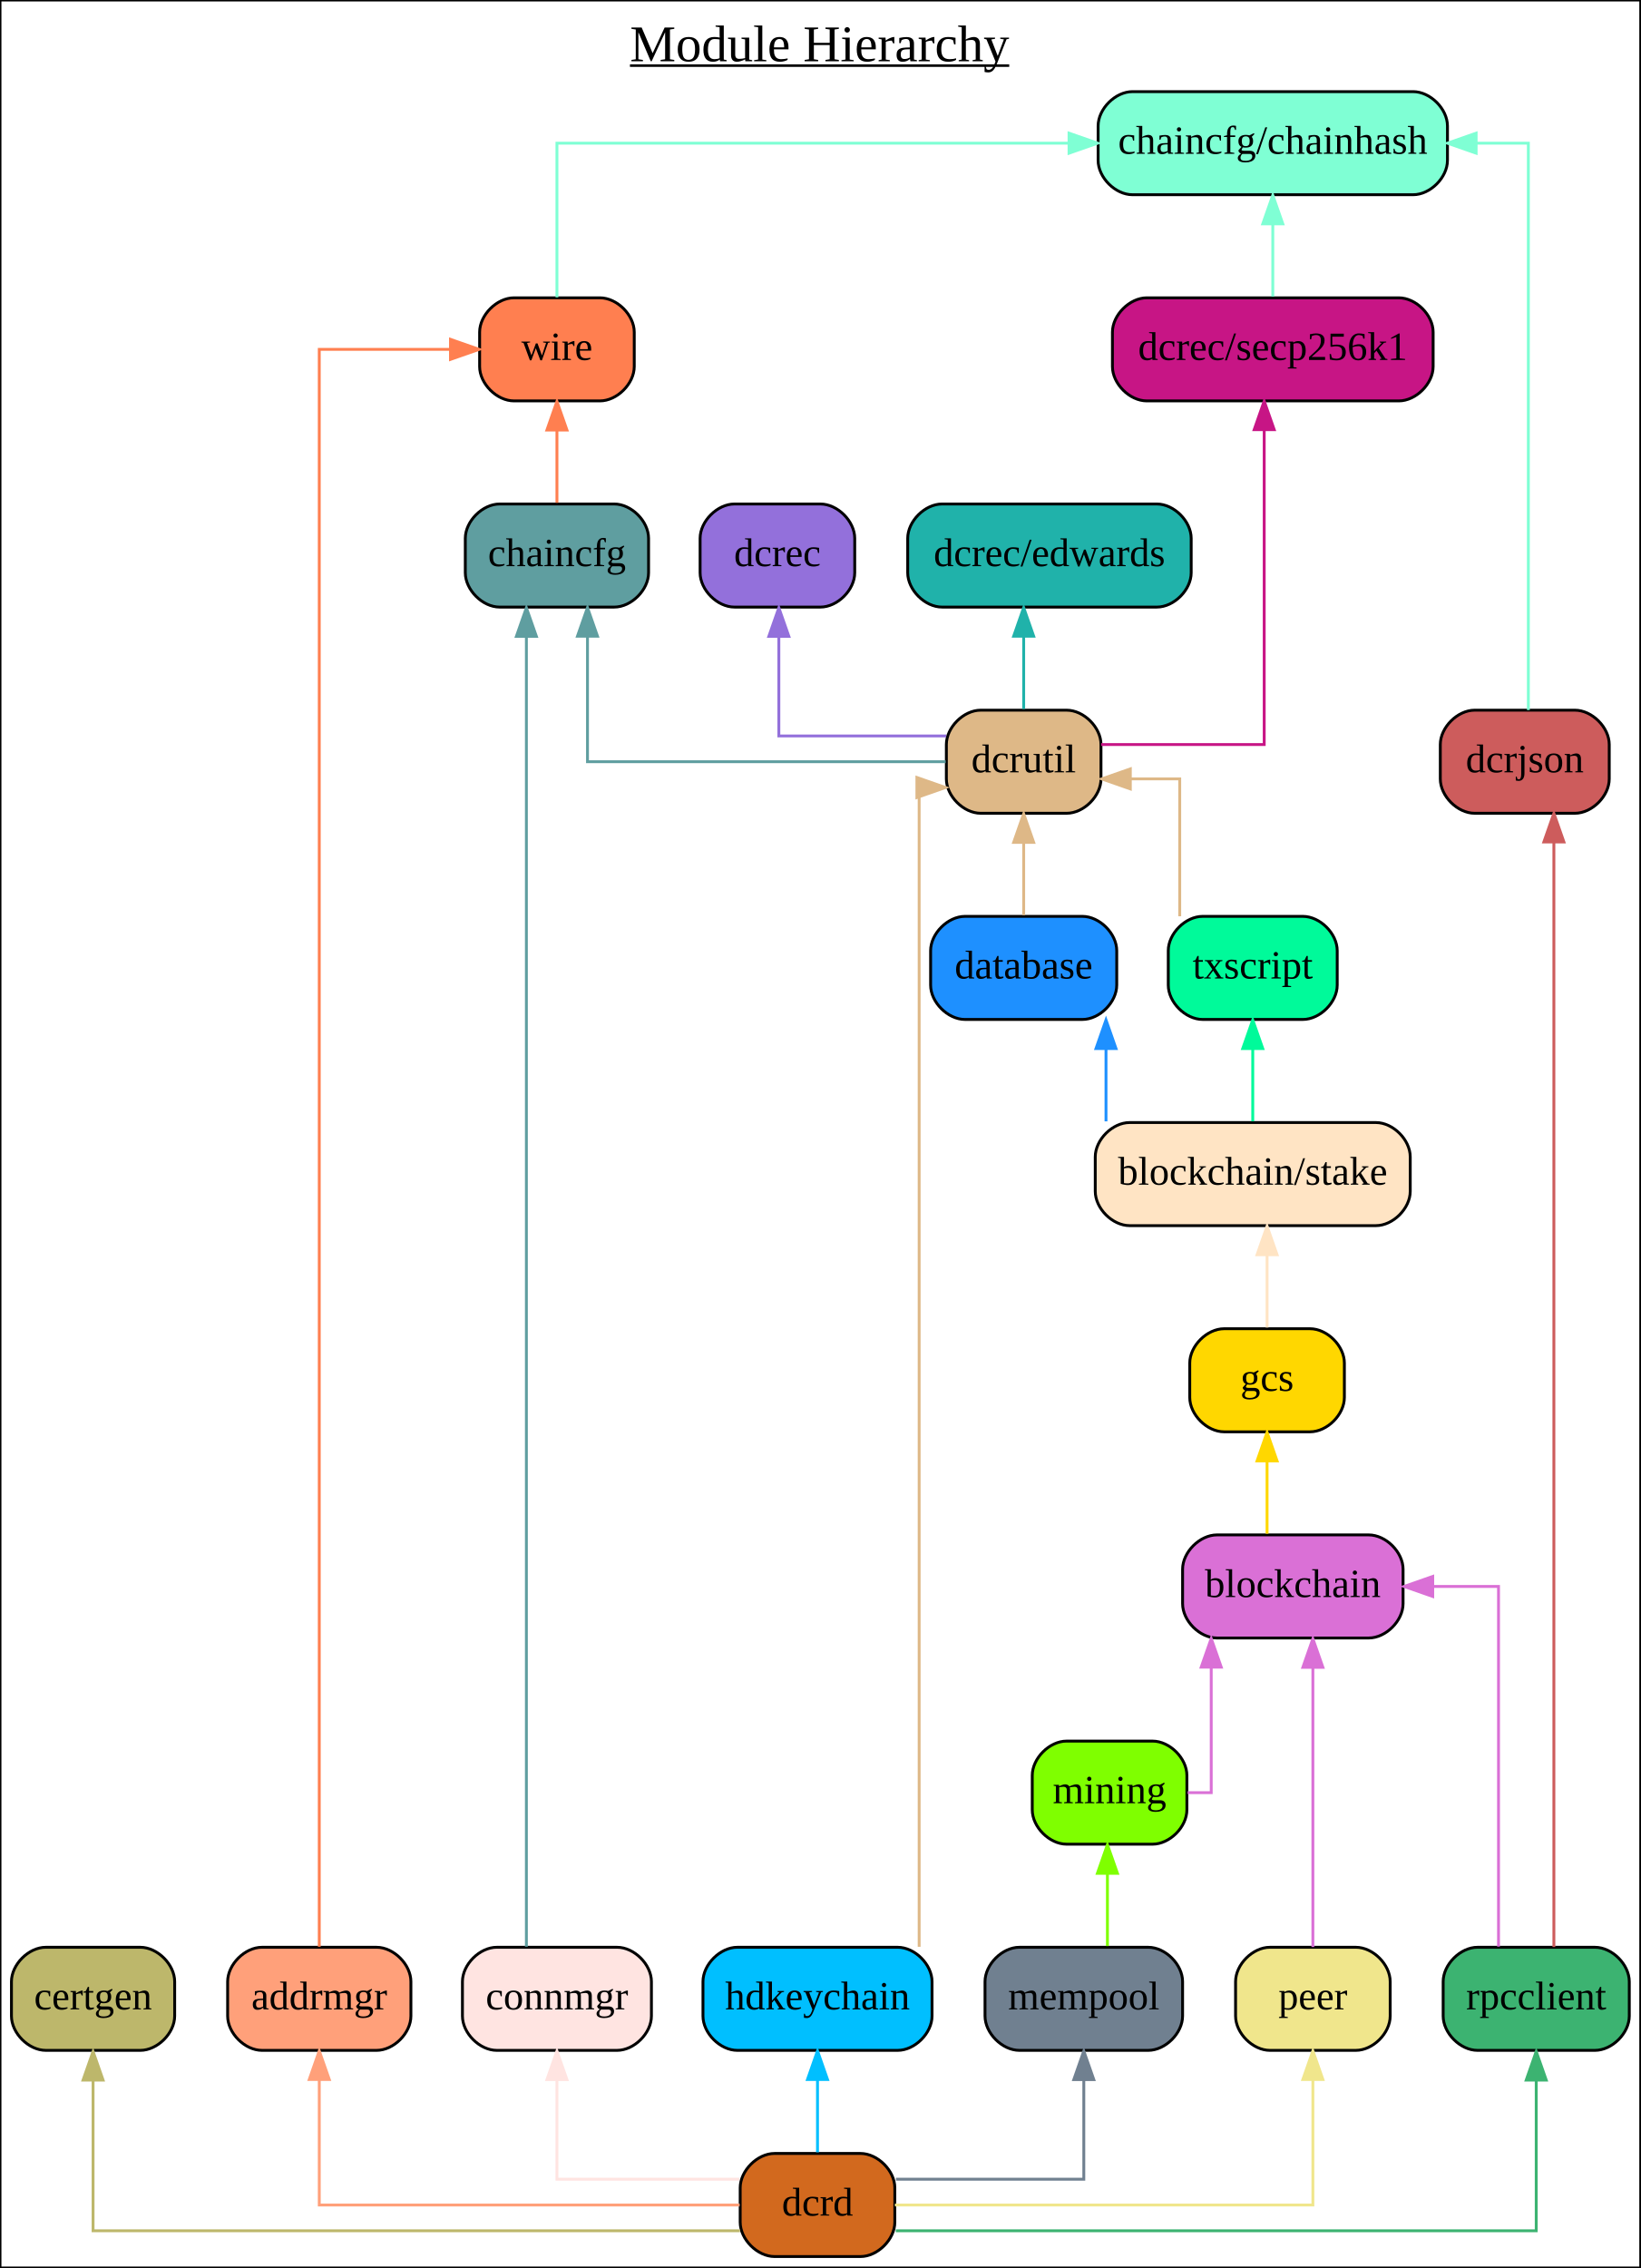
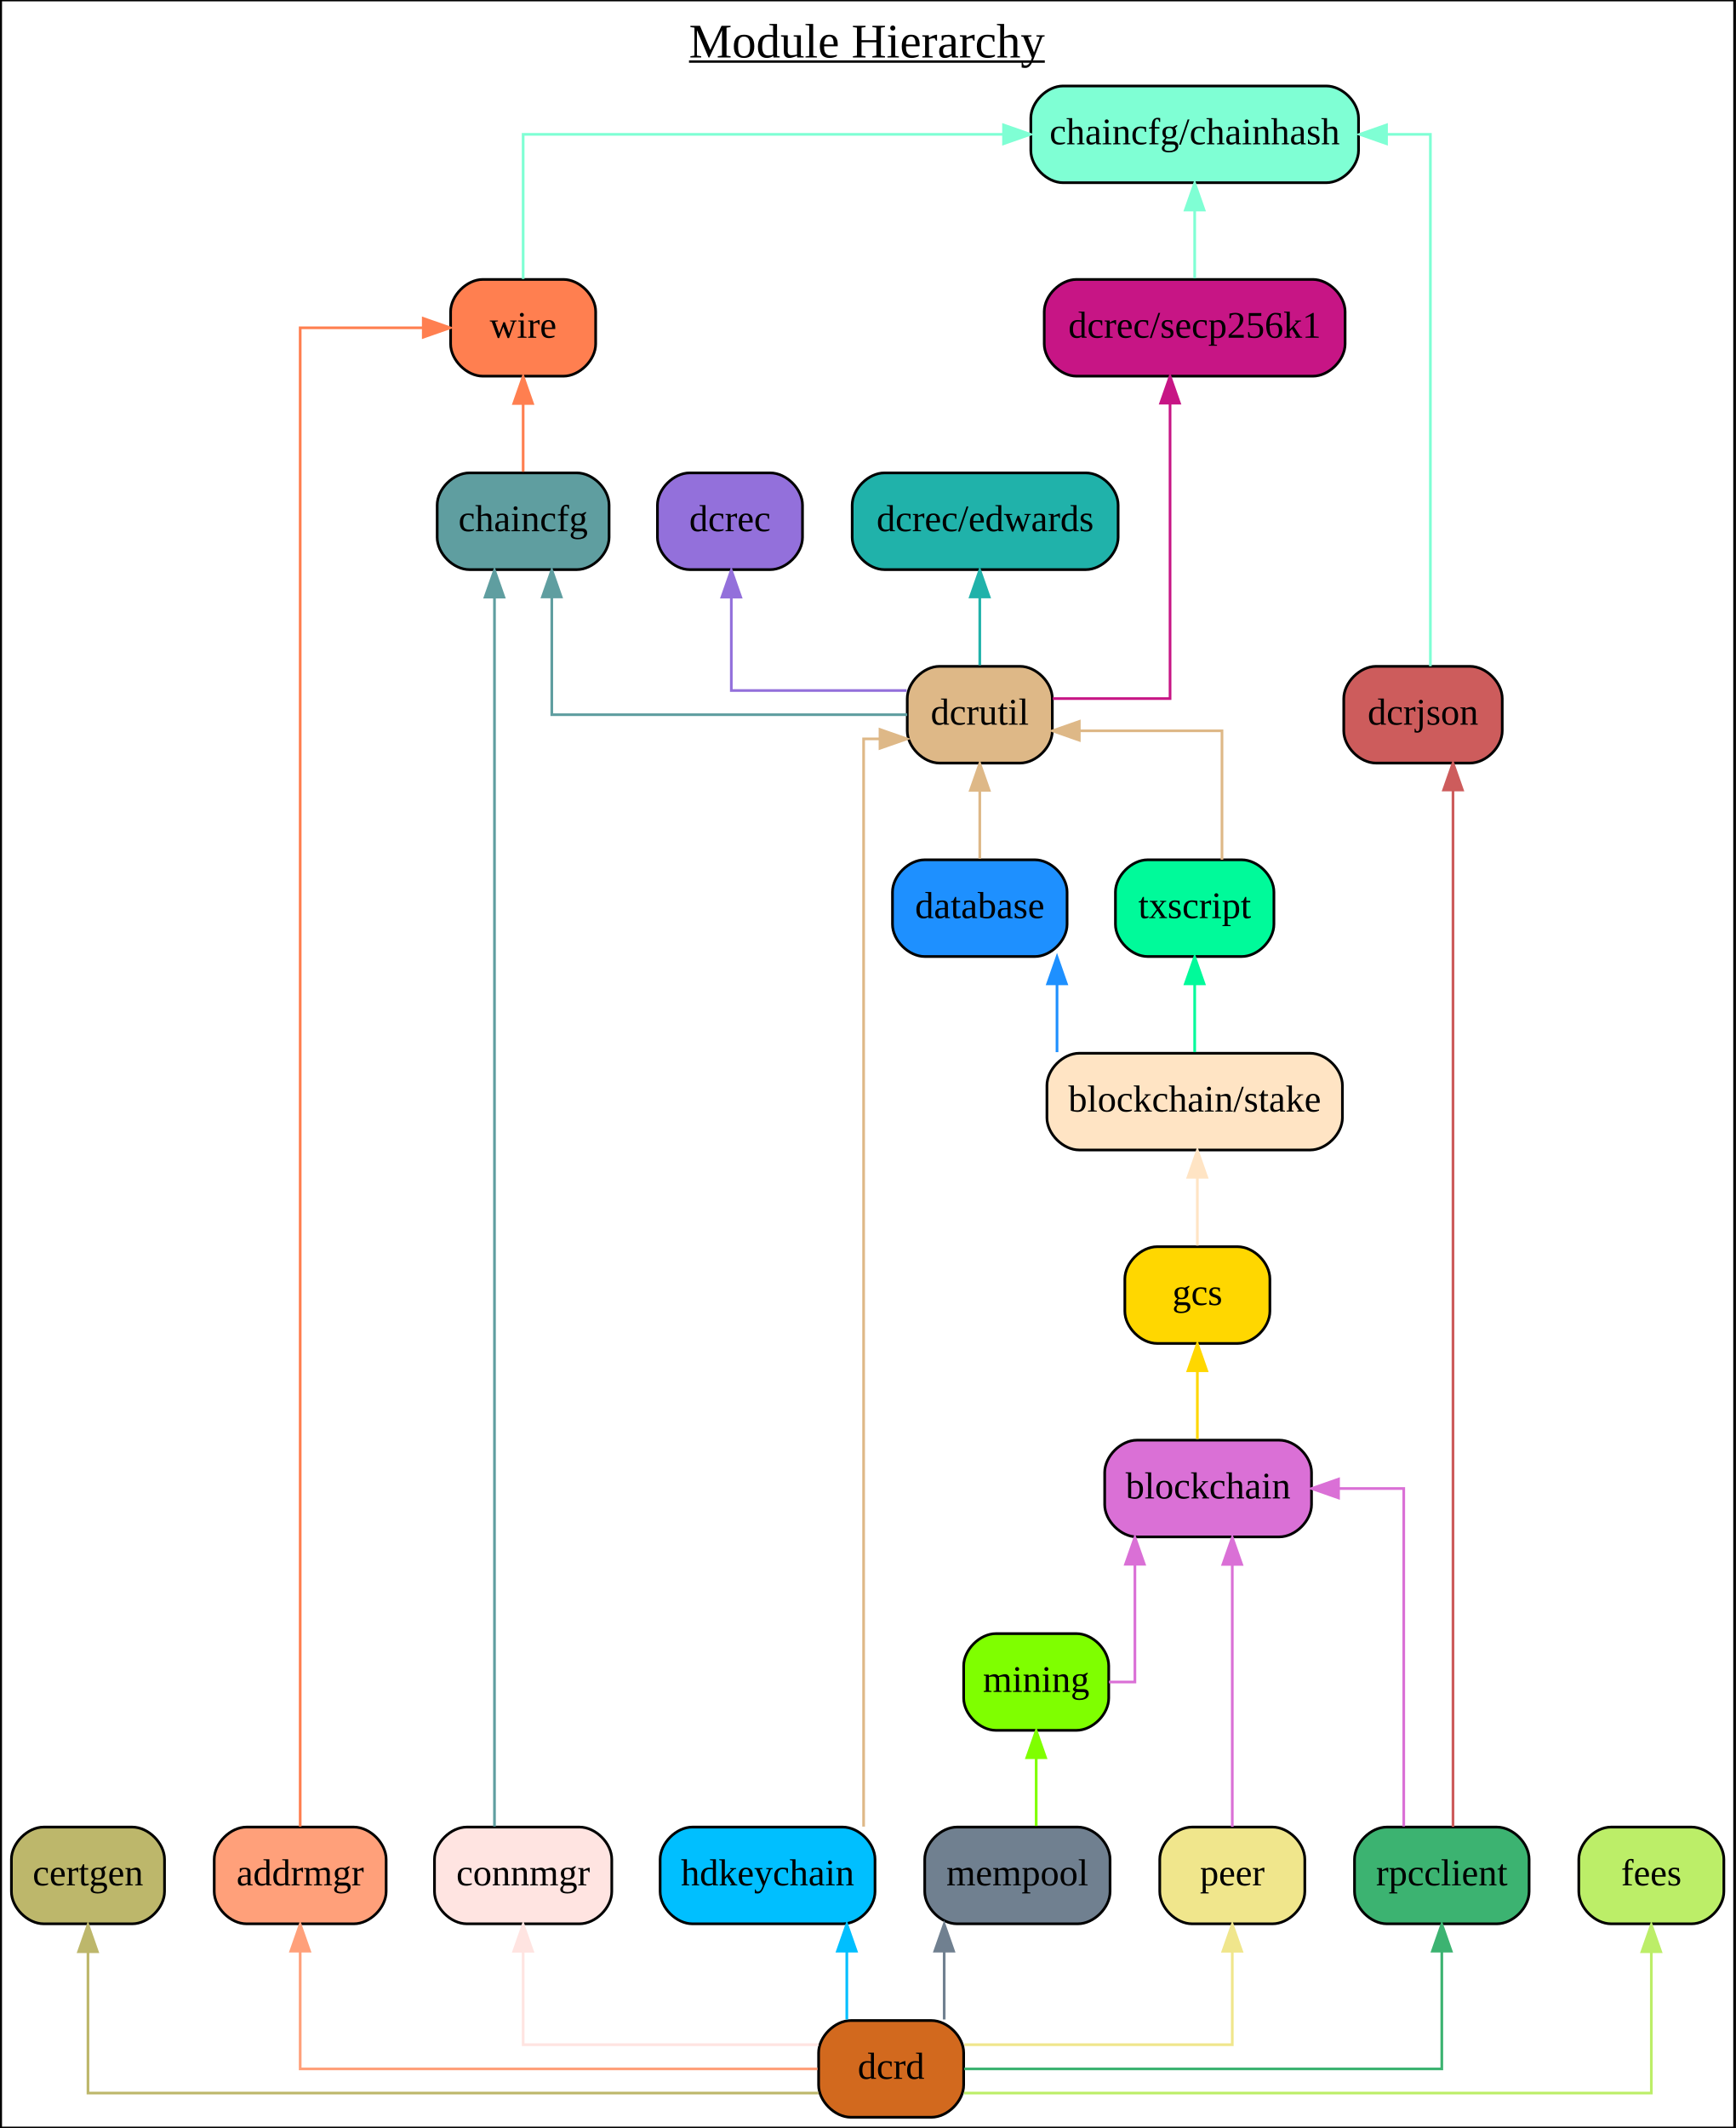
- <svg xmlns="http://www.w3.org/2000/svg" width="573pt" height="792pt" viewBox="0.00 0.00 573.00 792.00">
+ <svg xmlns="http://www.w3.org/2000/svg" width="646pt" height="792pt" viewBox="0.00 0.00 645.50 792.00">
  <g id="graph0" class="graph" transform="scale(1 1) rotate(0) translate(4 788)">
-     <polygon fill="white" stroke="#000000" points="-4,4 -4,-788 569,-788 569,4 -4,4" />
-     <text text-anchor="start" x="216" y="-766.6" font-family="Times New Roman,serif" text-decoration="underline" font-size="18.00">Module Hierarchy</text>
+     <polygon fill="white" stroke="#000000" points="-4,4 -4,-788 641.5,-788 641.5,4 -4,4" />
+     <text text-anchor="start" x="252.25" y="-766.6" font-family="Times New Roman,serif" text-decoration="underline" font-size="18.00">Module Hierarchy</text>
    <g id="node1" class="node">
      <path fill="darkkhaki" stroke="black" d="M45,-108C45,-108 12,-108 12,-108 6,-108 0,-102 0,-96 0,-96 0,-84 0,-84 0,-78 6,-72 12,-72 12,-72 45,-72 45,-72 51,-72 57,-78 57,-84 57,-84 57,-96 57,-96 57,-102 51,-108 45,-108" />
      <text text-anchor="middle" x="28.5" y="-86.3" font-family="Times New Roman,serif" font-size="14.00">certgen</text>
    </g>
-     <g id="node22" class="node">
-       <path fill="chocolate" stroke="black" d="M296.5,-36C296.5,-36 266.5,-36 266.5,-36 260.5,-36 254.5,-30 254.5,-24 254.5,-24 254.5,-12 254.5,-12 254.5,-6 260.5,-0 266.5,-0 266.5,-0 296.5,-0 296.5,-0 302.5,-0 308.5,-6 308.5,-12 308.5,-12 308.5,-24 308.5,-24 308.5,-30 302.5,-36 296.5,-36" />
-       <text text-anchor="middle" x="281.5" y="-14.3" font-family="Times New Roman,serif" font-size="14.00">dcrd</text>
-     </g>
-     <g id="edge24" class="edge">
-       <path fill="none" stroke="darkkhaki" d="M28.5,-61.62C28.5,-61.62 28.5,-9 28.5,-9 28.5,-9 189.157,-9 254.425,-9" />
+     <g id="node23" class="node">
+       <path fill="chocolate" stroke="black" d="M342.5,-36C342.5,-36 312.5,-36 312.5,-36 306.5,-36 300.5,-30 300.5,-24 300.5,-24 300.5,-12 300.5,-12 300.5,-6 306.5,-0 312.5,-0 312.5,-0 342.5,-0 342.5,-0 348.5,-0 354.5,-6 354.5,-12 354.5,-12 354.5,-24 354.5,-24 354.5,-30 348.5,-36 342.5,-36" />
+       <text text-anchor="middle" x="327.5" y="-14.3" font-family="Times New Roman,serif" font-size="14.00">dcrd</text>
+     </g>
+     <g id="edge25" class="edge">
+       <path fill="none" stroke="darkkhaki" d="M28.5,-61.62C28.5,-61.62 28.5,-9 28.5,-9 28.5,-9 226.837,-9 300.438,-9" />
      <polygon fill="darkkhaki" stroke="darkkhaki" points="25,-61.62 28.5,-71.62 32,-61.62 25,-61.62" />
    </g>
    <g id="node2" class="node">
      <path fill="aquamarine" stroke="black" d="M489.5,-756C489.5,-756 391.5,-756 391.5,-756 385.5,-756 379.5,-750 379.5,-744 379.5,-744 379.5,-732 379.5,-732 379.5,-726 385.5,-720 391.5,-720 391.5,-720 489.5,-720 489.5,-720 495.5,-720 501.5,-726 501.5,-732 501.5,-732 501.5,-744 501.5,-744 501.5,-750 495.5,-756 489.5,-756" />
      <text text-anchor="middle" x="440.5" y="-734.3" font-family="Times New Roman,serif" font-size="14.00">chaincfg/chainhash</text>
    </g>
    <g id="node3" class="node">
-       <path fill="indianred" stroke="black" d="M546,-540C546,-540 511,-540 511,-540 505,-540 499,-534 499,-528 499,-528 499,-516 499,-516 499,-510 505,-504 511,-504 511,-504 546,-504 546,-504 552,-504 558,-510 558,-516 558,-516 558,-528 558,-528 558,-534 552,-540 546,-540" />
-       <text text-anchor="middle" x="528.5" y="-518.3" font-family="Times New Roman,serif" font-size="14.00">dcrjson</text>
+       <path fill="indianred" stroke="black" d="M543,-540C543,-540 508,-540 508,-540 502,-540 496,-534 496,-528 496,-528 496,-516 496,-516 496,-510 502,-504 508,-504 508,-504 543,-504 543,-504 549,-504 555,-510 555,-516 555,-516 555,-528 555,-528 555,-534 549,-540 543,-540" />
+       <text text-anchor="middle" x="525.5" y="-518.3" font-family="Times New Roman,serif" font-size="14.00">dcrjson</text>
    </g>
    <g id="edge1" class="edge">
-       <path fill="none" stroke="aquamarine" d="M511.511,-738C511.511,-738 529.75,-738 529.75,-738 529.75,-738 529.75,-591.958 529.75,-540.045" />
-       <polygon fill="aquamarine" stroke="aquamarine" points="511.511,-734.5 501.511,-738 511.511,-741.5 511.511,-734.5" />
+       <path fill="none" stroke="aquamarine" d="M511.922,-738C511.922,-738 528.25,-738 528.25,-738 528.25,-738 528.25,-591.958 528.25,-540.045" />
+       <polygon fill="aquamarine" stroke="aquamarine" points="511.922,-734.5 501.922,-738 511.922,-741.5 511.922,-734.5" />
    </g>
    <g id="node4" class="node">
      <path fill="coral" stroke="black" d="M205.5,-684C205.5,-684 175.5,-684 175.5,-684 169.5,-684 163.5,-678 163.5,-672 163.5,-672 163.5,-660 163.5,-660 163.5,-654 169.5,-648 175.5,-648 175.5,-648 205.5,-648 205.5,-648 211.5,-648 217.5,-654 217.5,-660 217.5,-660 217.5,-672 217.5,-672 217.5,-678 211.5,-684 205.5,-684" />
      <text text-anchor="middle" x="190.5" y="-662.3" font-family="Times New Roman,serif" font-size="14.00">wire</text>
    </g>
    <g id="edge2" class="edge">
      <path fill="none" stroke="aquamarine" d="M369.343,-738C369.343,-738 190.5,-738 190.5,-738 190.5,-738 190.5,-705.498 190.5,-684.169" />
      <polygon fill="aquamarine" stroke="aquamarine" points="369.343,-741.5 379.343,-738 369.343,-734.5 369.343,-741.5" />
    </g>
    <g id="node10" class="node">
      <path fill="mediumvioletred" stroke="black" d="M484.5,-684C484.5,-684 396.5,-684 396.5,-684 390.5,-684 384.5,-678 384.5,-672 384.5,-672 384.5,-660 384.5,-660 384.5,-654 390.5,-648 396.5,-648 396.5,-648 484.5,-648 484.5,-648 490.5,-648 496.5,-654 496.5,-660 496.5,-660 496.5,-672 496.5,-672 496.5,-678 490.5,-684 484.5,-684" />
      <text text-anchor="middle" x="440.5" y="-662.3" font-family="Times New Roman,serif" font-size="14.00">dcrec/secp256k1</text>
    </g>
    <g id="edge6" class="edge">
      <path fill="none" stroke="aquamarine" d="M440.5,-709.831C440.5,-709.831 440.5,-684.413 440.5,-684.413" />
      <polygon fill="aquamarine" stroke="aquamarine" points="437,-709.831 440.5,-719.831 444,-709.831 437,-709.831" />
    </g>
    <g id="node21" class="node">
      <path fill="mediumseagreen" stroke="black" d="M553,-108C553,-108 512,-108 512,-108 506,-108 500,-102 500,-96 500,-96 500,-84 500,-84 500,-78 506,-72 512,-72 512,-72 553,-72 553,-72 559,-72 565,-78 565,-84 565,-84 565,-96 565,-96 565,-102 559,-108 553,-108" />
      <text text-anchor="middle" x="532.5" y="-86.3" font-family="Times New Roman,serif" font-size="14.00">rpcclient</text>
    </g>
    <g id="edge22" class="edge">
-       <path fill="none" stroke="indianred" d="M538.667,-493.987C538.667,-493.987 538.667,-108.089 538.667,-108.089" />
-       <polygon fill="indianred" stroke="indianred" points="535.167,-493.987 538.667,-503.987 542.167,-493.988 535.167,-493.987" />
+       <path fill="none" stroke="indianred" d="M536.667,-493.987C536.667,-493.987 536.667,-108.089 536.667,-108.089" />
+       <polygon fill="indianred" stroke="indianred" points="533.167,-493.987 536.667,-503.987 540.167,-493.988 533.167,-493.987" />
    </g>
    <g id="node5" class="node">
      <path fill="lightsalmon" stroke="black" d="M127.5,-108C127.5,-108 87.5,-108 87.5,-108 81.5,-108 75.5,-102 75.5,-96 75.5,-96 75.5,-84 75.5,-84 75.5,-78 81.5,-72 87.5,-72 87.5,-72 127.5,-72 127.5,-72 133.5,-72 139.5,-78 139.5,-84 139.5,-84 139.5,-96 139.5,-96 139.5,-102 133.5,-108 127.5,-108" />
      <text text-anchor="middle" x="107.5" y="-86.3" font-family="Times New Roman,serif" font-size="14.00">addrmgr</text>
    </g>
    <g id="edge3" class="edge">
      <path fill="none" stroke="coral" d="M153.323,-666C153.323,-666 107.5,-666 107.5,-666 107.5,-666 107.5,-206.099 107.5,-108.19" />
      <polygon fill="coral" stroke="coral" points="153.323,-669.5 163.323,-666 153.323,-662.5 153.323,-669.5" />
    </g>
    <g id="node6" class="node">
      <path fill="cadetblue" stroke="black" d="M210.5,-612C210.5,-612 170.5,-612 170.5,-612 164.5,-612 158.5,-606 158.5,-600 158.5,-600 158.5,-588 158.5,-588 158.5,-582 164.5,-576 170.5,-576 170.5,-576 210.5,-576 210.5,-576 216.5,-576 222.5,-582 222.5,-588 222.5,-588 222.5,-600 222.5,-600 222.5,-606 216.5,-612 210.5,-612" />
      <text text-anchor="middle" x="190.5" y="-590.3" font-family="Times New Roman,serif" font-size="14.00">chaincfg</text>
    </g>
    <g id="edge4" class="edge">
      <path fill="none" stroke="coral" d="M190.5,-637.831C190.5,-637.831 190.5,-612.413 190.5,-612.413" />
      <polygon fill="coral" stroke="coral" points="187,-637.831 190.5,-647.831 194,-637.831 187,-637.831" />
    </g>
-     <g id="edge25" class="edge">
-       <path fill="none" stroke="lightsalmon" d="M107.5,-61.831C107.5,-61.831 107.5,-18 107.5,-18 107.5,-18 205.375,-18 254.313,-18" />
+     <g id="edge26" class="edge">
+       <path fill="none" stroke="lightsalmon" d="M107.5,-61.831C107.5,-61.831 107.5,-18 107.5,-18 107.5,-18 241.107,-18 300.082,-18" />
      <polygon fill="lightsalmon" stroke="lightsalmon" points="104,-61.831 107.5,-71.831 111,-61.831 104,-61.831" />
    </g>
    <g id="node7" class="node">
      <path fill="mistyrose" stroke="black" d="M211.5,-108C211.5,-108 169.5,-108 169.5,-108 163.5,-108 157.5,-102 157.5,-96 157.5,-96 157.5,-84 157.5,-84 157.5,-78 163.5,-72 169.5,-72 169.5,-72 211.5,-72 211.5,-72 217.5,-72 223.5,-78 223.5,-84 223.5,-84 223.5,-96 223.5,-96 223.5,-102 217.5,-108 211.5,-108" />
      <text text-anchor="middle" x="190.5" y="-86.3" font-family="Times New Roman,serif" font-size="14.00">connmgr</text>
    </g>
    <g id="edge5" class="edge">
      <path fill="none" stroke="cadetblue" d="M179.833,-565.765C179.833,-565.765 179.833,-108.211 179.833,-108.211" />
      <polygon fill="cadetblue" stroke="cadetblue" points="176.333,-565.765 179.833,-575.765 183.333,-565.765 176.333,-565.765" />
    </g>
    <g id="node11" class="node">
-       <path fill="burlywood" stroke="black" d="M368.5,-540C368.5,-540 338.5,-540 338.5,-540 332.5,-540 326.5,-534 326.5,-528 326.5,-528 326.5,-516 326.5,-516 326.5,-510 332.5,-504 338.5,-504 338.5,-504 368.5,-504 368.5,-504 374.5,-504 380.5,-510 380.5,-516 380.5,-516 380.5,-528 380.5,-528 380.5,-534 374.5,-540 368.5,-540" />
-       <text text-anchor="middle" x="353.5" y="-518.3" font-family="Times New Roman,serif" font-size="14.00">dcrutil</text>
+       <path fill="burlywood" stroke="black" d="M375.5,-540C375.5,-540 345.5,-540 345.5,-540 339.5,-540 333.5,-534 333.5,-528 333.5,-528 333.5,-516 333.5,-516 333.5,-510 339.5,-504 345.5,-504 345.5,-504 375.5,-504 375.5,-504 381.5,-504 387.5,-510 387.5,-516 387.5,-516 387.5,-528 387.5,-528 387.5,-534 381.5,-540 375.5,-540" />
+       <text text-anchor="middle" x="360.5" y="-518.3" font-family="Times New Roman,serif" font-size="14.00">dcrutil</text>
    </g>
    <g id="edge7" class="edge">
-       <path fill="none" stroke="cadetblue" d="M201.167,-565.831C201.167,-565.831 201.167,-522 201.167,-522 201.167,-522 282.449,-522 326.266,-522" />
+       <path fill="none" stroke="cadetblue" d="M201.167,-565.831C201.167,-565.831 201.167,-522 201.167,-522 201.167,-522 288.013,-522 333.471,-522" />
      <polygon fill="cadetblue" stroke="cadetblue" points="197.667,-565.831 201.167,-575.831 204.667,-565.831 197.667,-565.831" />
    </g>
-     <g id="edge27" class="edge">
-       <path fill="none" stroke="mistyrose" d="M190.5,-61.778C190.5,-61.778 190.5,-27 190.5,-27 190.5,-27 227.392,-27 254.197,-27" />
+     <g id="edge28" class="edge">
+       <path fill="none" stroke="mistyrose" d="M190.5,-61.778C190.5,-61.778 190.5,-27 190.5,-27 190.5,-27 260.507,-27 300.433,-27" />
      <polygon fill="mistyrose" stroke="mistyrose" points="187,-61.778 190.5,-71.778 194,-61.778 187,-61.778" />
    </g>
    <g id="node8" class="node">
      <path fill="mediumpurple" stroke="black" d="M282.5,-612C282.5,-612 252.5,-612 252.5,-612 246.5,-612 240.5,-606 240.5,-600 240.5,-600 240.5,-588 240.5,-588 240.5,-582 246.5,-576 252.5,-576 252.5,-576 282.5,-576 282.5,-576 288.5,-576 294.5,-582 294.5,-588 294.5,-588 294.5,-600 294.5,-600 294.5,-606 288.5,-612 282.5,-612" />
      <text text-anchor="middle" x="267.5" y="-590.3" font-family="Times New Roman,serif" font-size="14.00">dcrec</text>
    </g>
    <g id="edge8" class="edge">
-       <path fill="none" stroke="mediumpurple" d="M268,-565.778C268,-565.778 268,-531 268,-531 268,-531 301.398,-531 326.447,-531" />
+       <path fill="none" stroke="mediumpurple" d="M268,-565.778C268,-565.778 268,-531 268,-531 268,-531 305.962,-531 333.247,-531" />
      <polygon fill="mediumpurple" stroke="mediumpurple" points="264.5,-565.778 268,-575.778 271.5,-565.778 264.5,-565.778" />
    </g>
    <g id="node9" class="node">
      <path fill="lightseagreen" stroke="black" d="M400,-612C400,-612 325,-612 325,-612 319,-612 313,-606 313,-600 313,-600 313,-588 313,-588 313,-582 319,-576 325,-576 325,-576 400,-576 400,-576 406,-576 412,-582 412,-588 412,-588 412,-600 412,-600 412,-606 406,-612 400,-612" />
      <text text-anchor="middle" x="362.5" y="-590.3" font-family="Times New Roman,serif" font-size="14.00">dcrec/edwards</text>
    </g>
    <g id="edge9" class="edge">
-       <path fill="none" stroke="lightseagreen" d="M353.5,-565.831C353.5,-565.831 353.5,-540.413 353.5,-540.413" />
-       <polygon fill="lightseagreen" stroke="lightseagreen" points="350,-565.831 353.5,-575.831 357,-565.831 350,-565.831" />
+       <path fill="none" stroke="lightseagreen" d="M360.5,-565.831C360.5,-565.831 360.5,-540.413 360.5,-540.413" />
+       <polygon fill="lightseagreen" stroke="lightseagreen" points="357,-565.831 360.5,-575.831 364,-565.831 357,-565.831" />
    </g>
    <g id="edge10" class="edge">
-       <path fill="none" stroke="mediumvioletred" d="M437.5,-637.959C437.5,-637.959 437.5,-528 437.5,-528 437.5,-528 405.096,-528 380.541,-528" />
-       <polygon fill="mediumvioletred" stroke="mediumvioletred" points="434,-637.959 437.5,-647.959 441,-637.959 434,-637.959" />
+       <path fill="none" stroke="mediumvioletred" d="M431.333,-637.959C431.333,-637.959 431.333,-528 431.333,-528 431.333,-528 407.659,-528 387.683,-528" />
+       <polygon fill="mediumvioletred" stroke="mediumvioletred" points="427.833,-637.959 431.333,-647.959 434.833,-637.959 427.833,-637.959" />
    </g>
    <g id="node12" class="node">
-       <path fill="dodgerblue" stroke="black" d="M374,-468C374,-468 333,-468 333,-468 327,-468 321,-462 321,-456 321,-456 321,-444 321,-444 321,-438 327,-432 333,-432 333,-432 374,-432 374,-432 380,-432 386,-438 386,-444 386,-444 386,-456 386,-456 386,-462 380,-468 374,-468" />
-       <text text-anchor="middle" x="353.5" y="-446.3" font-family="Times New Roman,serif" font-size="14.00">database</text>
+       <path fill="dodgerblue" stroke="black" d="M381,-468C381,-468 340,-468 340,-468 334,-468 328,-462 328,-456 328,-456 328,-444 328,-444 328,-438 334,-432 340,-432 340,-432 381,-432 381,-432 387,-432 393,-438 393,-444 393,-444 393,-456 393,-456 393,-462 387,-468 381,-468" />
+       <text text-anchor="middle" x="360.5" y="-446.3" font-family="Times New Roman,serif" font-size="14.00">database</text>
    </g>
    <g id="edge11" class="edge">
-       <path fill="none" stroke="burlywood" d="M353.5,-493.831C353.5,-493.831 353.5,-468.413 353.5,-468.413" />
-       <polygon fill="burlywood" stroke="burlywood" points="350,-493.831 353.5,-503.831 357,-493.831 350,-493.831" />
+       <path fill="none" stroke="burlywood" d="M360.5,-493.831C360.5,-493.831 360.5,-468.413 360.5,-468.413" />
+       <polygon fill="burlywood" stroke="burlywood" points="357,-493.831 360.5,-503.831 364,-493.831 357,-493.831" />
    </g>
    <g id="node13" class="node">
      <path fill="deepskyblue" stroke="black" d="M309.5,-108C309.5,-108 253.5,-108 253.5,-108 247.5,-108 241.5,-102 241.5,-96 241.5,-96 241.5,-84 241.5,-84 241.5,-78 247.5,-72 253.5,-72 253.5,-72 309.5,-72 309.5,-72 315.5,-72 321.5,-78 321.5,-84 321.5,-84 321.5,-96 321.5,-96 321.5,-102 315.5,-108 309.5,-108" />
      <text text-anchor="middle" x="281.5" y="-86.3" font-family="Times New Roman,serif" font-size="14.00">hdkeychain</text>
    </g>
    <g id="edge12" class="edge">
-       <path fill="none" stroke="burlywood" d="M317.921,-513C317.921,-513 317,-513 317,-513 317,-513 317,-189.141 317,-108.176" />
-       <polygon fill="burlywood" stroke="burlywood" points="316.211,-516.5 326.21,-513 316.21,-509.5 316.211,-516.5" />
+       <path fill="none" stroke="burlywood" d="M323.355,-513C323.355,-513 317.25,-513 317.25,-513 317.25,-513 317.25,-189.141 317.25,-108.176" />
+       <polygon fill="burlywood" stroke="burlywood" points="323.355,-516.5 333.355,-513 323.355,-509.5 323.355,-516.5" />
    </g>
    <g id="node14" class="node">
-       <path fill="mediumspringgreen" stroke="black" d="M451,-468C451,-468 416,-468 416,-468 410,-468 404,-462 404,-456 404,-456 404,-444 404,-444 404,-438 410,-432 416,-432 416,-432 451,-432 451,-432 457,-432 463,-438 463,-444 463,-444 463,-456 463,-456 463,-462 457,-468 451,-468" />
-       <text text-anchor="middle" x="433.5" y="-446.3" font-family="Times New Roman,serif" font-size="14.00">txscript</text>
+       <path fill="mediumspringgreen" stroke="black" d="M458,-468C458,-468 423,-468 423,-468 417,-468 411,-462 411,-456 411,-456 411,-444 411,-444 411,-438 417,-432 423,-432 423,-432 458,-432 458,-432 464,-432 470,-438 470,-444 470,-444 470,-456 470,-456 470,-462 464,-468 458,-468" />
+       <text text-anchor="middle" x="440.5" y="-446.3" font-family="Times New Roman,serif" font-size="14.00">txscript</text>
    </g>
    <g id="edge13" class="edge">
-       <path fill="none" stroke="burlywood" d="M390.75,-516C390.75,-516 408,-516 408,-516 408,-516 408,-487.576 408,-468.035" />
-       <polygon fill="burlywood" stroke="burlywood" points="390.75,-512.5 380.75,-516 390.75,-519.5 390.75,-512.5" />
+       <path fill="none" stroke="burlywood" d="M397.553,-516C397.553,-516 450.667,-516 450.667,-516 450.667,-516 450.667,-487.576 450.667,-468.035" />
+       <polygon fill="burlywood" stroke="burlywood" points="397.553,-512.5 387.553,-516 397.553,-519.5 397.553,-512.5" />
    </g>
    <g id="node15" class="node">
-       <path fill="bisque" stroke="black" d="M476.5,-396C476.5,-396 390.5,-396 390.5,-396 384.5,-396 378.5,-390 378.5,-384 378.5,-384 378.5,-372 378.5,-372 378.5,-366 384.5,-360 390.5,-360 390.5,-360 476.5,-360 476.5,-360 482.5,-360 488.5,-366 488.5,-372 488.5,-372 488.5,-384 488.5,-384 488.5,-390 482.5,-396 476.5,-396" />
-       <text text-anchor="middle" x="433.5" y="-374.3" font-family="Times New Roman,serif" font-size="14.00">blockchain/stake</text>
+       <path fill="bisque" stroke="black" d="M483.5,-396C483.5,-396 397.5,-396 397.5,-396 391.5,-396 385.5,-390 385.5,-384 385.5,-384 385.5,-372 385.5,-372 385.5,-366 391.5,-360 397.5,-360 397.5,-360 483.5,-360 483.5,-360 489.5,-360 495.5,-366 495.5,-372 495.5,-372 495.5,-384 495.5,-384 495.5,-390 489.5,-396 483.5,-396" />
+       <text text-anchor="middle" x="440.5" y="-374.3" font-family="Times New Roman,serif" font-size="14.00">blockchain/stake</text>
    </g>
    <g id="edge14" class="edge">
-       <path fill="none" stroke="dodgerblue" d="M382.25,-421.831C382.25,-421.831 382.25,-396.413 382.25,-396.413" />
-       <polygon fill="dodgerblue" stroke="dodgerblue" points="378.75,-421.831 382.25,-431.831 385.75,-421.831 378.75,-421.831" />
-     </g>
-     <g id="edge26" class="edge">
-       <path fill="none" stroke="deepskyblue" d="M281.5,-61.831C281.5,-61.831 281.5,-36.413 281.5,-36.413" />
-       <polygon fill="deepskyblue" stroke="deepskyblue" points="278,-61.831 281.5,-71.831 285,-61.831 278,-61.831" />
+       <path fill="none" stroke="dodgerblue" d="M389.25,-421.831C389.25,-421.831 389.25,-396.413 389.25,-396.413" />
+       <polygon fill="dodgerblue" stroke="dodgerblue" points="385.75,-421.831 389.25,-431.831 392.75,-421.831 385.75,-421.831" />
+     </g>
+     <g id="edge27" class="edge">
+       <path fill="none" stroke="deepskyblue" d="M311,-61.831C311,-61.831 311,-36.413 311,-36.413" />
+       <polygon fill="deepskyblue" stroke="deepskyblue" points="307.5,-61.831 311,-71.831 314.5,-61.831 307.5,-61.831" />
    </g>
    <g id="edge15" class="edge">
-       <path fill="none" stroke="mediumspringgreen" d="M433.5,-421.831C433.5,-421.831 433.5,-396.413 433.5,-396.413" />
-       <polygon fill="mediumspringgreen" stroke="mediumspringgreen" points="430,-421.831 433.5,-431.831 437,-421.831 430,-421.831" />
+       <path fill="none" stroke="mediumspringgreen" d="M440.5,-421.831C440.5,-421.831 440.5,-396.413 440.5,-396.413" />
+       <polygon fill="mediumspringgreen" stroke="mediumspringgreen" points="437,-421.831 440.5,-431.831 444,-421.831 437,-421.831" />
    </g>
    <g id="node16" class="node">
-       <path fill="gold" stroke="black" d="M453.5,-324C453.5,-324 423.5,-324 423.5,-324 417.5,-324 411.5,-318 411.5,-312 411.5,-312 411.5,-300 411.5,-300 411.5,-294 417.5,-288 423.5,-288 423.5,-288 453.5,-288 453.5,-288 459.5,-288 465.5,-294 465.5,-300 465.5,-300 465.5,-312 465.5,-312 465.5,-318 459.5,-324 453.5,-324" />
-       <text text-anchor="middle" x="438.5" y="-302.3" font-family="Times New Roman,serif" font-size="14.00">gcs</text>
+       <path fill="gold" stroke="black" d="M456.5,-324C456.5,-324 426.5,-324 426.5,-324 420.5,-324 414.5,-318 414.5,-312 414.5,-312 414.5,-300 414.5,-300 414.5,-294 420.5,-288 426.5,-288 426.5,-288 456.5,-288 456.5,-288 462.5,-288 468.5,-294 468.5,-300 468.5,-300 468.5,-312 468.5,-312 468.5,-318 462.5,-324 456.5,-324" />
+       <text text-anchor="middle" x="441.5" y="-302.3" font-family="Times New Roman,serif" font-size="14.00">gcs</text>
    </g>
    <g id="edge16" class="edge">
-       <path fill="none" stroke="bisque" d="M438.5,-349.831C438.5,-349.831 438.5,-324.413 438.5,-324.413" />
-       <polygon fill="bisque" stroke="bisque" points="435,-349.831 438.5,-359.831 442,-349.831 435,-349.831" />
+       <path fill="none" stroke="bisque" d="M441.5,-349.831C441.5,-349.831 441.5,-324.413 441.5,-324.413" />
+       <polygon fill="bisque" stroke="bisque" points="438,-349.831 441.5,-359.831 445,-349.831 438,-349.831" />
    </g>
    <g id="node17" class="node">
-       <path fill="orchid" stroke="black" d="M474,-252C474,-252 421,-252 421,-252 415,-252 409,-246 409,-240 409,-240 409,-228 409,-228 409,-222 415,-216 421,-216 421,-216 474,-216 474,-216 480,-216 486,-222 486,-228 486,-228 486,-240 486,-240 486,-246 480,-252 474,-252" />
-       <text text-anchor="middle" x="447.5" y="-230.3" font-family="Times New Roman,serif" font-size="14.00">blockchain</text>
+       <path fill="orchid" stroke="black" d="M472,-252C472,-252 419,-252 419,-252 413,-252 407,-246 407,-240 407,-240 407,-228 407,-228 407,-222 413,-216 419,-216 419,-216 472,-216 472,-216 478,-216 484,-222 484,-228 484,-228 484,-240 484,-240 484,-246 478,-252 472,-252" />
+       <text text-anchor="middle" x="445.5" y="-230.3" font-family="Times New Roman,serif" font-size="14.00">blockchain</text>
    </g>
    <g id="edge17" class="edge">
-       <path fill="none" stroke="gold" d="M438.5,-277.831C438.5,-277.831 438.5,-252.413 438.5,-252.413" />
-       <polygon fill="gold" stroke="gold" points="435,-277.831 438.5,-287.831 442,-277.831 435,-277.831" />
+       <path fill="none" stroke="gold" d="M441.5,-277.831C441.5,-277.831 441.5,-252.413 441.5,-252.413" />
+       <polygon fill="gold" stroke="gold" points="438,-277.831 441.5,-287.831 445,-277.831 438,-277.831" />
    </g>
    <g id="node19" class="node">
-       <path fill="chartreuse" stroke="black" d="M398.5,-180C398.5,-180 368.5,-180 368.5,-180 362.5,-180 356.5,-174 356.5,-168 356.5,-168 356.5,-156 356.5,-156 356.5,-150 362.5,-144 368.5,-144 368.5,-144 398.5,-144 398.5,-144 404.5,-144 410.5,-150 410.5,-156 410.5,-156 410.5,-168 410.5,-168 410.5,-174 404.5,-180 398.5,-180" />
-       <text text-anchor="middle" x="383.5" y="-158.3" font-family="Times New Roman,serif" font-size="14.00">mining</text>
+       <path fill="chartreuse" stroke="black" d="M396.5,-180C396.5,-180 366.5,-180 366.5,-180 360.5,-180 354.5,-174 354.5,-168 354.5,-168 354.5,-156 354.5,-156 354.5,-150 360.5,-144 366.5,-144 366.5,-144 396.5,-144 396.5,-144 402.5,-144 408.5,-150 408.5,-156 408.5,-156 408.5,-168 408.5,-168 408.5,-174 402.5,-180 396.5,-180" />
+       <text text-anchor="middle" x="381.5" y="-158.3" font-family="Times New Roman,serif" font-size="14.00">mining</text>
    </g>
    <g id="edge18" class="edge">
-       <path fill="none" stroke="orchid" d="M419,-205.831C419,-205.831 419,-162 419,-162 419,-162 415.533,-162 410.766,-162" />
-       <polygon fill="orchid" stroke="orchid" points="415.5,-205.831 419,-215.831 422.5,-205.831 415.5,-205.831" />
+       <path fill="none" stroke="orchid" d="M418.25,-205.831C418.25,-205.831 418.25,-162 418.25,-162 418.25,-162 414.103,-162 408.594,-162" />
+       <polygon fill="orchid" stroke="orchid" points="414.75,-205.831 418.25,-215.831 421.75,-205.831 414.75,-205.831" />
    </g>
    <g id="node20" class="node">
      <path fill="khaki" stroke="black" d="M469.5,-108C469.5,-108 439.5,-108 439.5,-108 433.5,-108 427.5,-102 427.5,-96 427.5,-96 427.5,-84 427.5,-84 427.5,-78 433.5,-72 439.5,-72 439.5,-72 469.5,-72 469.5,-72 475.5,-72 481.5,-78 481.5,-84 481.5,-84 481.5,-96 481.5,-96 481.5,-102 475.5,-108 469.5,-108" />
      <text text-anchor="middle" x="454.5" y="-86.3" font-family="Times New Roman,serif" font-size="14.00">peer</text>
    </g>
    <g id="edge20" class="edge">
      <path fill="none" stroke="orchid" d="M454.5,-205.762C454.5,-205.762 454.5,-108.09 454.5,-108.09" />
      <polygon fill="orchid" stroke="orchid" points="451,-205.762 454.5,-215.762 458,-205.762 451,-205.762" />
    </g>
    <g id="edge21" class="edge">
-       <path fill="none" stroke="orchid" d="M496.36,-234C496.36,-234 519.333,-234 519.333,-234 519.333,-234 519.333,-146.986 519.333,-108.238" />
-       <polygon fill="orchid" stroke="orchid" points="496.36,-230.5 486.36,-234 496.36,-237.5 496.36,-230.5" />
+       <path fill="none" stroke="orchid" d="M494.049,-234C494.049,-234 518.333,-234 518.333,-234 518.333,-234 518.333,-146.986 518.333,-108.238" />
+       <polygon fill="orchid" stroke="orchid" points="494.049,-230.5 484.049,-234 494.049,-237.5 494.049,-230.5" />
    </g>
    <g id="node18" class="node">
      <path fill="slategray" stroke="black" d="M397,-108C397,-108 352,-108 352,-108 346,-108 340,-102 340,-96 340,-96 340,-84 340,-84 340,-78 346,-72 352,-72 352,-72 397,-72 397,-72 403,-72 409,-78 409,-84 409,-84 409,-96 409,-96 409,-102 403,-108 397,-108" />
      <text text-anchor="middle" x="374.5" y="-86.3" font-family="Times New Roman,serif" font-size="14.00">mempool</text>
    </g>
+     <g id="edge24" class="edge">
+       <path fill="none" stroke="slategray" d="M347.25,-61.831C347.25,-61.831 347.25,-36.413 347.25,-36.413" />
+       <polygon fill="slategray" stroke="slategray" points="343.75,-61.831 347.25,-71.831 350.75,-61.831 343.75,-61.831" />
+     </g>
+     <g id="edge19" class="edge">
+       <path fill="none" stroke="chartreuse" d="M381.5,-133.831C381.5,-133.831 381.5,-108.413 381.5,-108.413" />
+       <polygon fill="chartreuse" stroke="chartreuse" points="378,-133.831 381.5,-143.831 385,-133.831 378,-133.831" />
+     </g>
+     <g id="edge30" class="edge">
+       <path fill="none" stroke="khaki" d="M454.5,-61.778C454.5,-61.778 454.5,-27 454.5,-27 454.5,-27 392.061,-27 354.745,-27" />
+       <polygon fill="khaki" stroke="khaki" points="451,-61.778 454.5,-71.778 458,-61.778 451,-61.778" />
+     </g>
+     <g id="edge29" class="edge">
+       <path fill="none" stroke="mediumseagreen" d="M532.5,-61.831C532.5,-61.831 532.5,-18 532.5,-18 532.5,-18 410.486,-18 354.722,-18" />
+       <polygon fill="mediumseagreen" stroke="mediumseagreen" points="529,-61.831 532.5,-71.831 536,-61.831 529,-61.831" />
+     </g>
+     <g id="node22" class="node">
+       <path fill="#bcee68" stroke="black" d="M625.5,-108C625.5,-108 595.5,-108 595.5,-108 589.5,-108 583.5,-102 583.5,-96 583.5,-96 583.5,-84 583.5,-84 583.5,-78 589.5,-72 595.5,-72 595.5,-72 625.5,-72 625.5,-72 631.5,-72 637.5,-78 637.5,-84 637.5,-84 637.5,-96 637.5,-96 637.5,-102 631.5,-108 625.5,-108" />
+       <text text-anchor="middle" x="610.5" y="-86.3" font-family="Times New Roman,serif" font-size="14.00">fees</text>
+     </g>
    <g id="edge23" class="edge">
-       <path fill="none" stroke="slategray" d="M374.5,-61.778C374.5,-61.778 374.5,-27 374.5,-27 374.5,-27 336.333,-27 308.9,-27" />
-       <polygon fill="slategray" stroke="slategray" points="371,-61.778 374.5,-71.778 378,-61.778 371,-61.778" />
-     </g>
-     <g id="edge19" class="edge">
-       <path fill="none" stroke="chartreuse" d="M382.75,-133.831C382.75,-133.831 382.75,-108.413 382.75,-108.413" />
-       <polygon fill="chartreuse" stroke="chartreuse" points="379.25,-133.831 382.75,-143.831 386.25,-133.831 379.25,-133.831" />
-     </g>
-     <g id="edge29" class="edge">
-       <path fill="none" stroke="khaki" d="M454.5,-61.831C454.5,-61.831 454.5,-18 454.5,-18 454.5,-18 357.188,-18 308.531,-18" />
-       <polygon fill="khaki" stroke="khaki" points="451,-61.831 454.5,-71.831 458,-61.831 451,-61.831" />
-     </g>
-     <g id="edge28" class="edge">
-       <path fill="none" stroke="mediumseagreen" d="M532.5,-61.62C532.5,-61.62 532.5,-9 532.5,-9 532.5,-9 373.893,-9 308.839,-9" />
-       <polygon fill="mediumseagreen" stroke="mediumseagreen" points="529,-61.62 532.5,-71.62 536,-61.62 529,-61.62" />
+       <path fill="none" stroke="#bcee68" d="M610.5,-61.62C610.5,-61.62 610.5,-9 610.5,-9 610.5,-9 425.468,-9 354.635,-9" />
+       <polygon fill="#bcee68" stroke="#bcee68" points="607,-61.62 610.5,-71.62 614,-61.62 607,-61.62" />
    </g>
  </g>
</svg>
